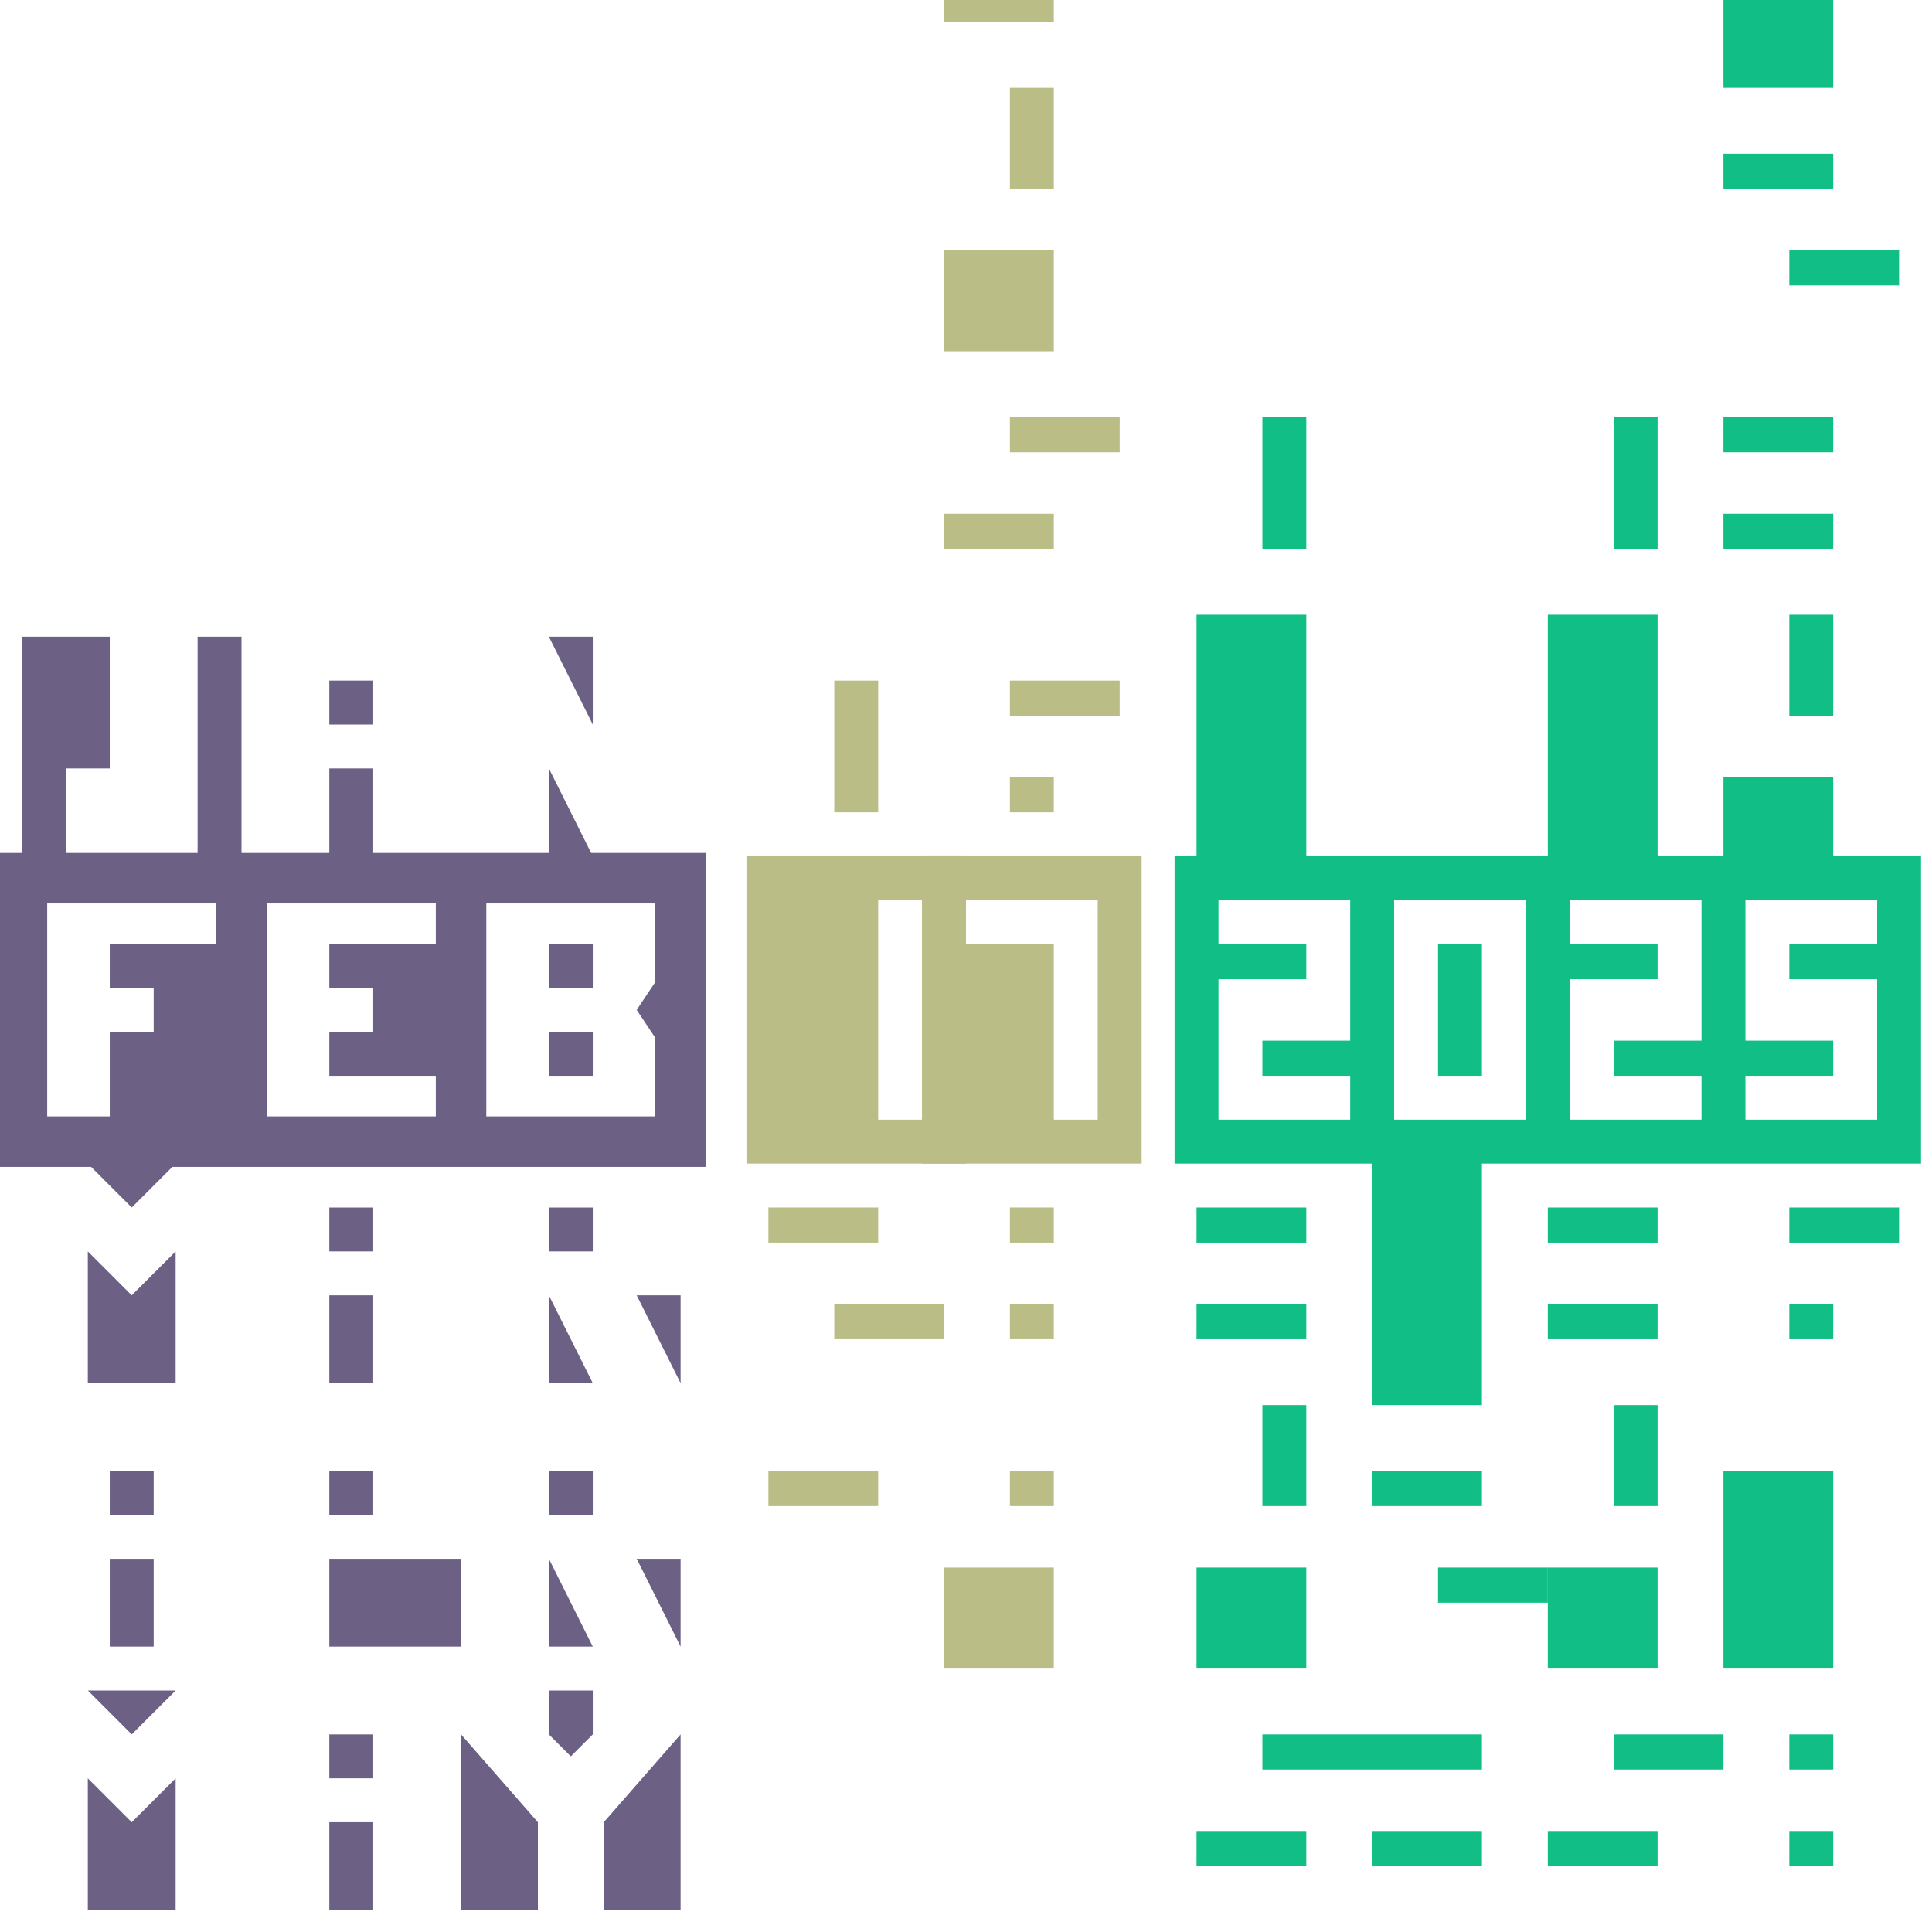
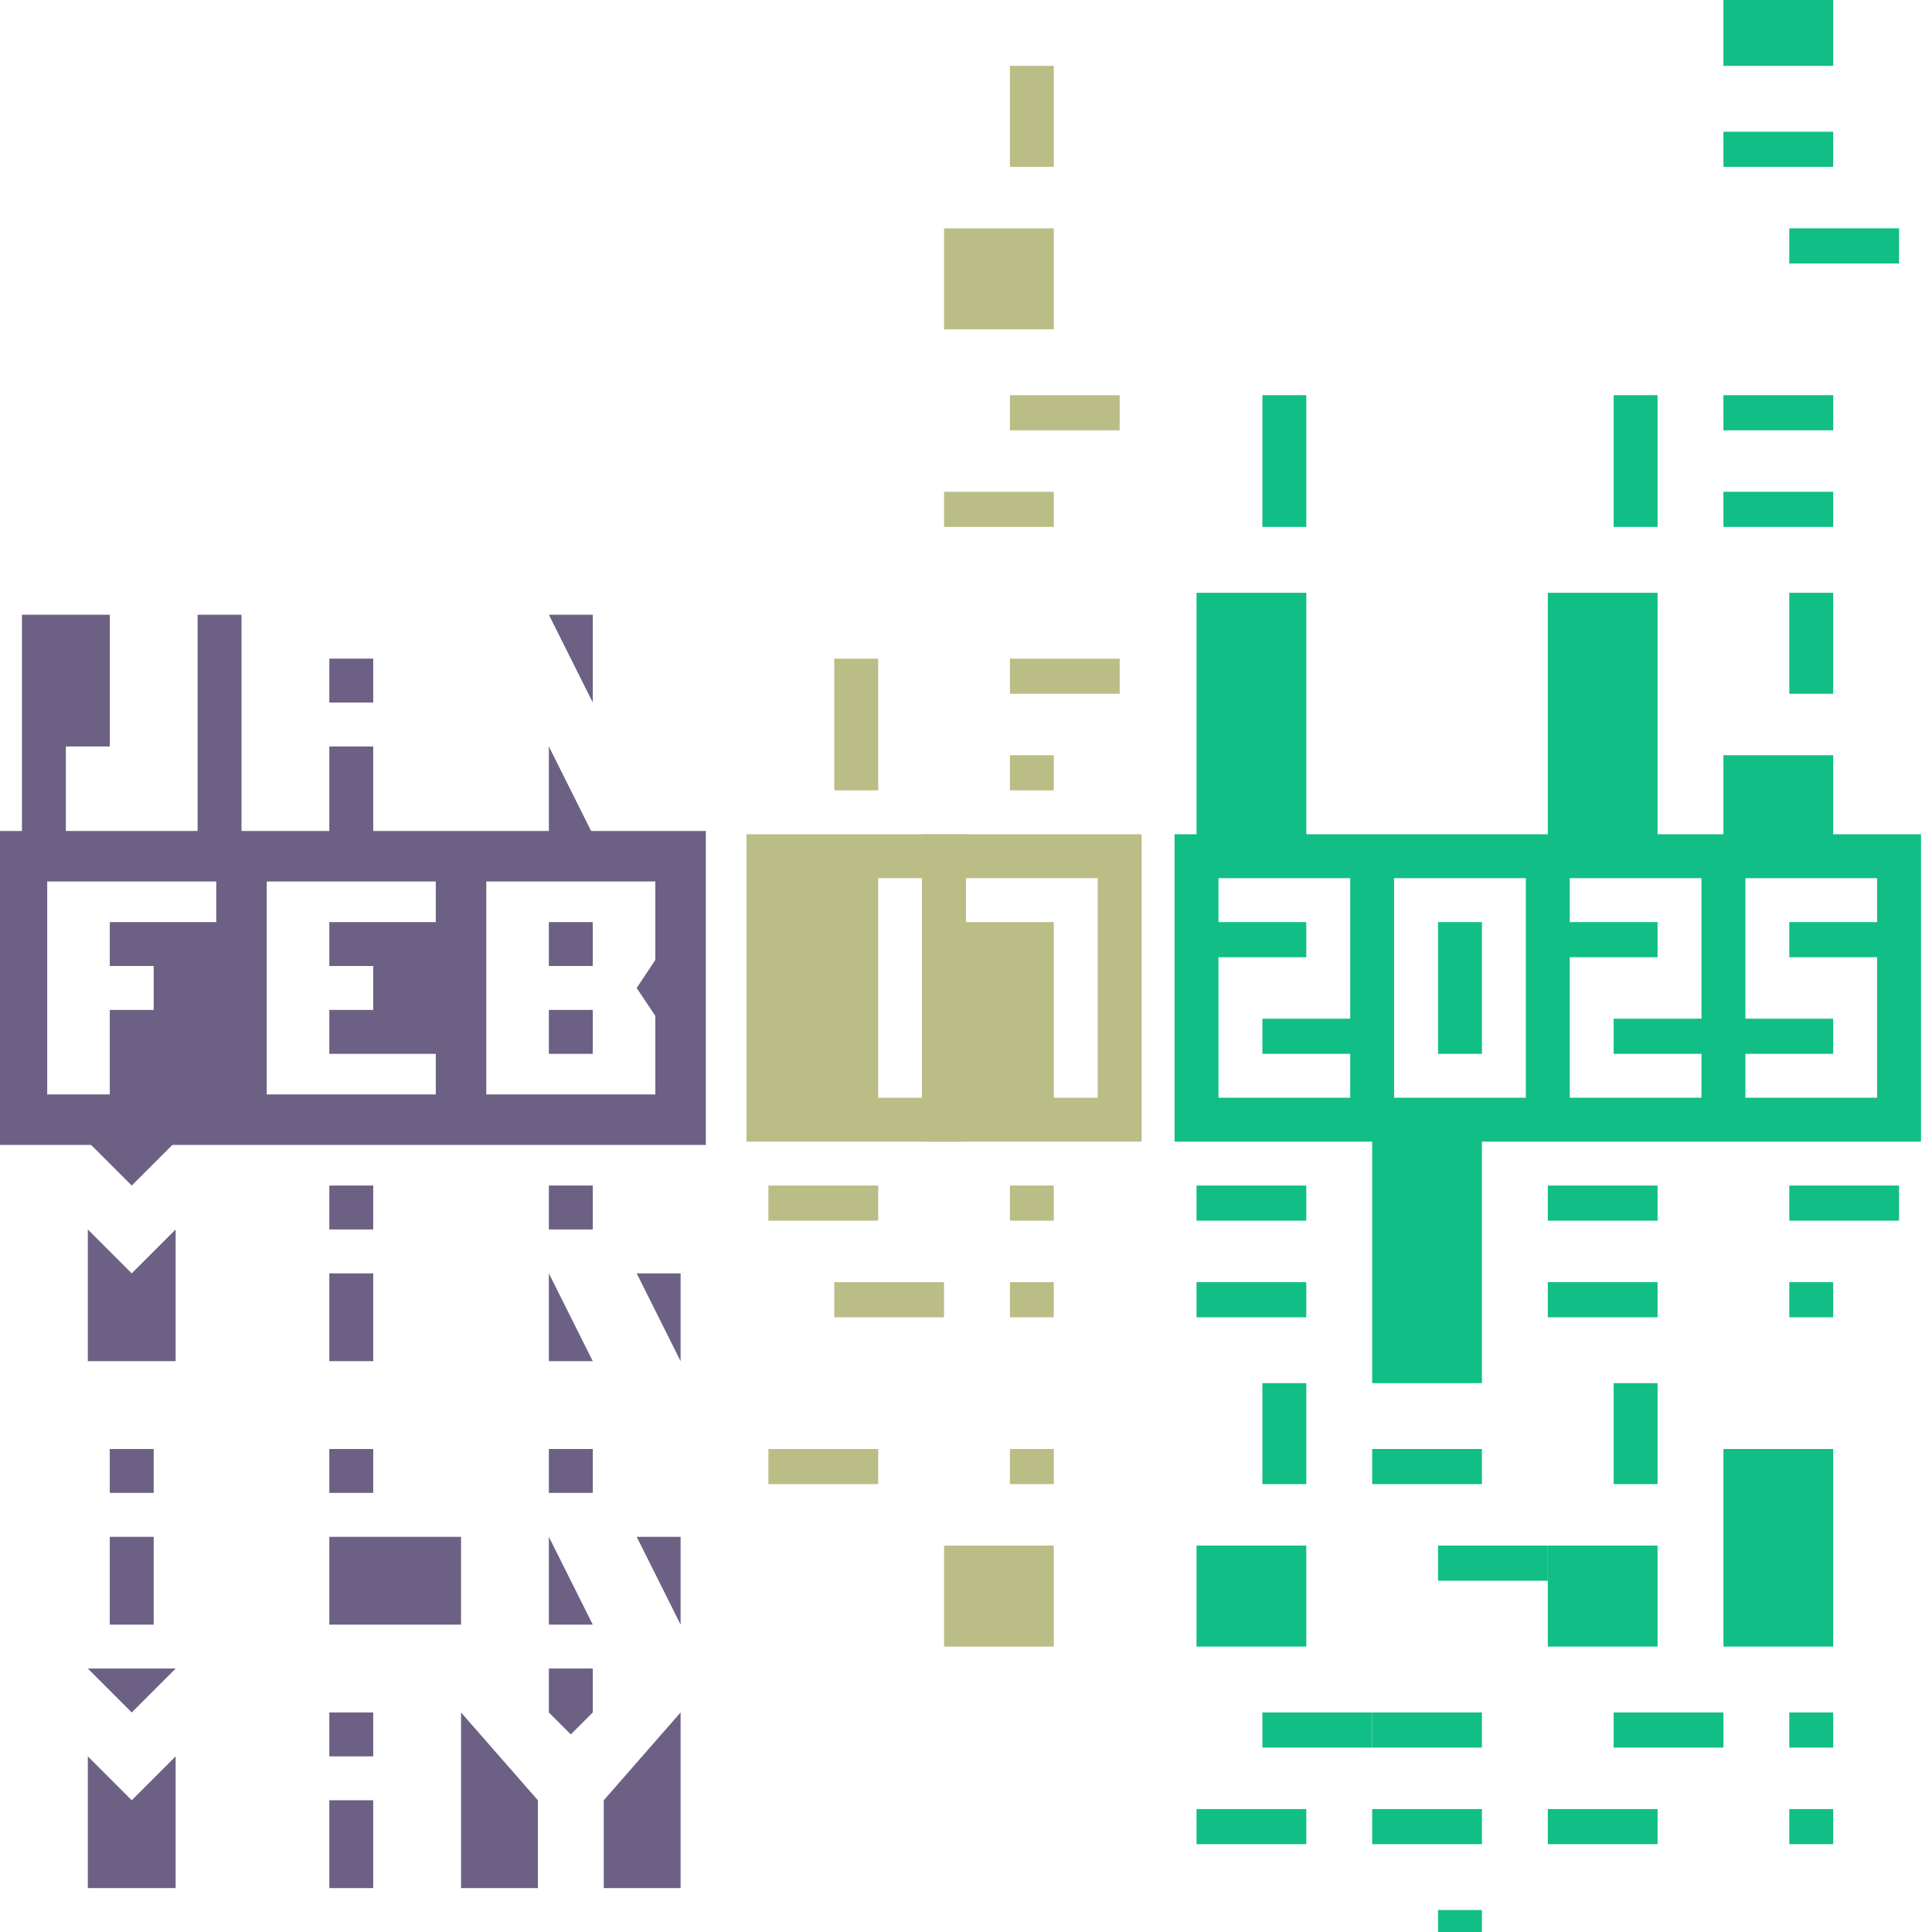
- <svg viewBox="0 0 44 44" id="crypticCal">
-   <g transform="translate(0 -46)">
+ <svg xmlns="http://www.w3.org/2000/svg" viewBox="0 0 44 44">
+   <g transform="translate(0 -46.5)">
    <path class="monthPaths" fill="#6c6184" d="M 0.5 66.5 l 0 5 l 1 0 l 0 -2 l 1 0 l 0 -3 z m 4 0 v 5 h 1 v -5 z m 3 1 v 1 h 1 v -1 z m 0 2 v 2 h 1 v -2 z m 5 -3 l 1 2 v -2 z m 0 3 v 2 h 1 z m -10 4 v 1 h 1 v 1 h -1 v 2 h 3 v -4 z m 5 0 v 1 h 1 v 1 h -1 v 1 h 3 v -3 z m 5 0 v 1 h 1 v -1 z m 0 2 v 1 h 1 v -1 z m 2 -0.5 l 1 1.5 v -3 z m -12.5 3.5 l 1 1 l 1 -1 z m 0 2 v 3 h 2 v -3 l -1 1 z m 5.5 -1 v 1 h 1 v -1 z m 0 2 v 2 h 1 v -2 z m 5 -2 v 1 h 1 v -1 z m 0 2 v 2 h 1 z m 2 0 l 1 2 v -2 z m -12 4 v 1 h 1 v -1 z m 0 2 v 2 h 1 v -2 z m 5 -2 v 1 h 1 v -1 z m 0 2 v 2 h 3 v -2 z m 0 0 v 2 h 3 v -2 z m 5 -2 v 1 h 1 v -1 z m 0 2 v 2 h 1 z m 2 0 l 1 2 v -2 z m -12.5 3 l 1 1 l 1 -1 z m 0 2 v 3 h 2 v -3 l -1 1 z m 5.5 -1 v 1 h 1 v -1 z m 0 0 v 1 h 1 v -1 z m 0 2 v 2 h 1 v -2 z m 3 -2 v 4 h 1.75 v -2 z m 2 -1 v 1 l 0.5 0.5 l 0.5 -0.5 v -1 z m 1.25 3 v 2 h 1.75 v -4 z m -13.25 3 v 5 h 1 v -2 h 1 v -3 z m 4 0 v 5 h 1 v -5 z m 3 0 v 3 h 1 v -3 z m 0 0 v 3 h 1 v -3 z m 5 0 l 1 2 v -2 z m 0 3 v 2 h 1 z m -12 3 v 5 h 1 v -2 h 1 v -3 z m 4 0 v 5 h 1 v -5 z m 3 0 v 3 h 1 v -3 z m 5 0 v 3 h 3 v -3 z m -10 7 v 1 h 1 v -1 z m 0 2 v 2 h 1 v -2 z m 5 -3 v 3 h 1 v -3 z m 4.5 1 v 3 h 2 v -1 h -1 v -1 h 2 v -1 z m -9.5 6 v 1 h 3 v -1 z m -2 2 v 1 h 3 v -1 z m 7 -2 v 1 h 1 v 1 h -1 v 1 h 3 v -3 z m 5 0 v 1 h 1 v -1 z m 0 2 v 2 h 3 v -2 z m -10 4.5 v 2 h 1 v -2 z m 5 0 v 2 h 3 v -2 z m 3 0 v 4 h 1.5 v -4 z m 3.5 0 v 4 h 1.5 v -4 z m -11.5 4.5 l 1 2 v -2 z m 0 3 v 2 h 1 z m 5 -2 v 3 h 1 v -3 z m 3 2 v 2 h 2 z m 2 -3 v 2.5 l 0.5 0.5 l 0.5 -0.5 v -2.5 z m 1 5 h 2 v -2 z m -11 3 v 1 h 1 v -1 z m 1 -2 l 2 2 v -2 z m 0 5 h 2 v -2 z m 4 -4 v 1 h 1 v 1 h -1 v 1 h 3 v -3 z m 5 0.5 v 2 h 3 v -2 z" transform="translate(0 -6)" />
    <g class="dayPaths" transform="translate(0 -42)">
      <path fill="#BABE86" d="M 23 67.5 v 3 h 1 v -3 z m -1.5 4.5 v 6 h 2.5 v -6 z m 0 7.5 v 0.8 h 2.5 v -0.8 z m 1.5 2.2 v 0.8 h 2.5 v -0.8 z m -1.5 3.8 v 0.8 h 2.5 v -0.8 z m 0 2.2 v 0.8 h 2.5 v -0.8 z m 1.5 2.3 v 2.3 h 1 v -2.3 z m -1.5 3.7 v 2.3 h 2.5 v -2.3 z m 1.5 3.8 v 0.8 h 2.5 v -0.8 z m -1.5 2.2 v 0.8 h 2.5 v -0.8 z m 1.5 3.8 v 0.8 h 2.5 v -0.8 z m 0 2.2 v 0.8 h 1 v -0.8 z m -1.5 3.8 v 4.5 h 2.5 v -4.5 z m 1.5 6 v 0.8 h 1 v -0.8 z m 0 2.2 v 0.8 h 1 v -0.8 z m 0 3.8 v 0.8 h 1 v -0.8 z m -1.5 2.2 v 2.3 h 2.5 v -2.3 z" />
    </g>
    <g class="dayPaths10" transform="translate(0 -6)">
      <path fill="#BABE86" d="M 19 67.5 v 3 h 1 v -3 z m -1.5 4.5 v 6 h 2.5 v -6 z m 0 7.5 v 0.8 h 2.5 v -0.8 z m 1.5 2.2 v 0.8 h 2.5 v -0.8 z m -1.5 3.8 v 0.8 h 2.5 v -0.8 z" />
    </g>
    <g class="yearPaths1000" transform="translate(0 -12)">
      <path fill="#11BE86" d="M 28.75 67.5 v 3 h 1 v -3 z m -1.5 4.5 v 6 h 2.5 v -6 z m 0 7.5 v 0.8 h 2.5 v -0.8 z m 1.5 2.2 v 0.8 h 2.5 v -0.8 z m -1.5 3.8 v 0.8 h 2.5 v -0.8 z m 0 2.2 v 0.8 h 2.5 v -0.8 z m 1.5 2.3 v 2.3 h 1 v -2.3 z m -1.5 3.7 v 2.3 h 2.5 v -2.3 z m 1.5 3.8 v 0.8 h 2.5 v -0.8 z m -1.5 2.2 v 0.8 h 2.5 v -0.8 z m 1.5 3.8 v 0.8 h 2.5 v -0.8 z m 0 2.2 v 0.8 h 1 v -0.8 z m -1.5 3.8 v 4.5 h 2.5 v -4.5 z m 1.5 6 v 0.8 h 1 v -0.8 z m 0 2.2 v 0.8 h 1 v -0.8 z m 0 3.8 v 0.8 h 1 v -0.8 z m -1.5 2.2 v 2.3 h 2.5 v -2.3 z" />
    </g>
    <g class="yearPaths100" transform="translate(0 0)">
      <path fill="#11BE86" d="M 32.75 67.5 v 3 h 1 v -3 z m -1.5 4.5 v 6 h 2.5 v -6 z m 0 7.5 v 0.8 h 2.5 v -0.8 z m 1.5 2.2 v 0.8 h 2.5 v -0.8 z m -1.5 3.8 v 0.8 h 2.5 v -0.8 z m 0 2.2 v 0.8 h 2.5 v -0.8 z m 1.5 2.3 v 2.3 h 1 v -2.3 z m -1.5 3.7 v 2.3 h 2.5 v -2.3 z m 1.5 3.8 v 0.8 h 2.5 v -0.8 z m -1.5 2.2 v 0.8 h 2.5 v -0.8 z m 1.5 3.8 v 0.8 h 2.5 v -0.8 z m 0 2.2 v 0.8 h 1 v -0.8 z m -1.5 3.8 v 4.5 h 2.5 v -4.5 z m 1.5 6 v 0.8 h 1 v -0.8 z m 0 2.2 v 0.8 h 1 v -0.8 z m 0 3.8 v 0.8 h 1 v -0.8 z m -1.5 2.2 v 2.3 h 2.5 v -2.3 z" />
    </g>
    <g class="yearPaths10" transform="translate(0 -12)">
      <path fill="#11BE86" d="M 36.75 67.5 v 3 h 1 v -3 z m -1.5 4.5 v 6 h 2.5 v -6 z m 0 7.5 v 0.8 h 2.5 v -0.8 z m 1.5 2.2 v 0.8 h 2.5 v -0.8 z m -1.5 3.8 v 0.8 h 2.5 v -0.8 z m 0 2.2 v 0.8 h 2.5 v -0.8 z m 1.5 2.3 v 2.3 h 1 v -2.3 z m -1.5 3.7 v 2.3 h 2.5 v -2.3 z m 1.5 3.8 v 0.8 h 2.5 v -0.8 z m -1.5 2.2 v 0.8 h 2.5 v -0.8 z m 1.5 3.8 v 0.8 h 2.5 v -0.8 z m 0 2.2 v 0.8 h 1 v -0.8 z m -1.5 3.8 v 4.5 h 2.5 v -4.5 z m 1.5 6 v 0.8 h 1 v -0.8 z m 0 2.2 v 0.8 h 1 v -0.8 z m 0 3.8 v 0.8 h 1 v -0.8 z m -1.5 2.2 v 2.3 h 2.5 v -2.3 z" />
    </g>
    <g class="yearPaths1" transform="translate(0 -30)">
      <path fill="#11BE86" d="M 40.75 67.5 v 3 h 1 v -3 z m -1.5 4.5 v 6 h 2.5 v -6 z m 0 7.5 v 0.8 h 2.5 v -0.8 z m 1.5 2.2 v 0.8 h 2.5 v -0.8 z m -1.5 3.8 v 0.8 h 2.5 v -0.8 z m 0 2.2 v 0.8 h 2.5 v -0.8 z m 1.5 2.3 v 2.3 h 1 v -2.3 z m -1.5 3.7 v 2.3 h 2.5 v -2.3 z m 1.5 3.8 v 0.8 h 2.5 v -0.8 z m -1.5 2.2 v 0.8 h 2.5 v -0.8 z m 1.5 3.8 v 0.8 h 2.5 v -0.8 z m 0 2.2 v 0.8 h 1 v -0.8 z m -1.5 3.8 v 4.5 h 2.5 v -4.5 z m 1.5 6 v 0.8 h 1 v -0.8 z m 0 2.2 v 0.8 h 1 v -0.8 z m 0 3.8 v 0.8 h 1 v -0.8 z m -1.5 2.2 v 2.3 h 2.5 v -2.3 z" />
    </g>
    <g class="month">
      <path d="M 0.5 66 v 6 h 5 v -6 z m 5 0 v 6 h 5 v -6 z m 5 0 v 6 h 5 v -6 z" fill="none" stroke="#6c6184" stroke-width="1.15" />
    </g>
    <g class="day" transform="translate(0 0)">
      <path d="M 21.5 66 v 6 h 4 v -6 z" fill="none" stroke="#BABE86" stroke-width="1" />
    </g>
    <g class="day10" transform="translate(0 0)">
      <path d="M 17.5 66 v 6 h 4 v -6 z" fill="none" stroke="#BABE86" stroke-width="1" />
    </g>
    <g class="year1000" transform="translate(0 0)">
      <path d="M 27.25 66 v 6 h 4 v -6 z m4 0 v 6 h 4 v -6 z m4 0 v 6 h 4 v -6 z m4 0 v 6 h 4 v -6 z" fill="none" stroke="#11BE86" stroke-width="1" />
    </g>
  </g>
</svg>
